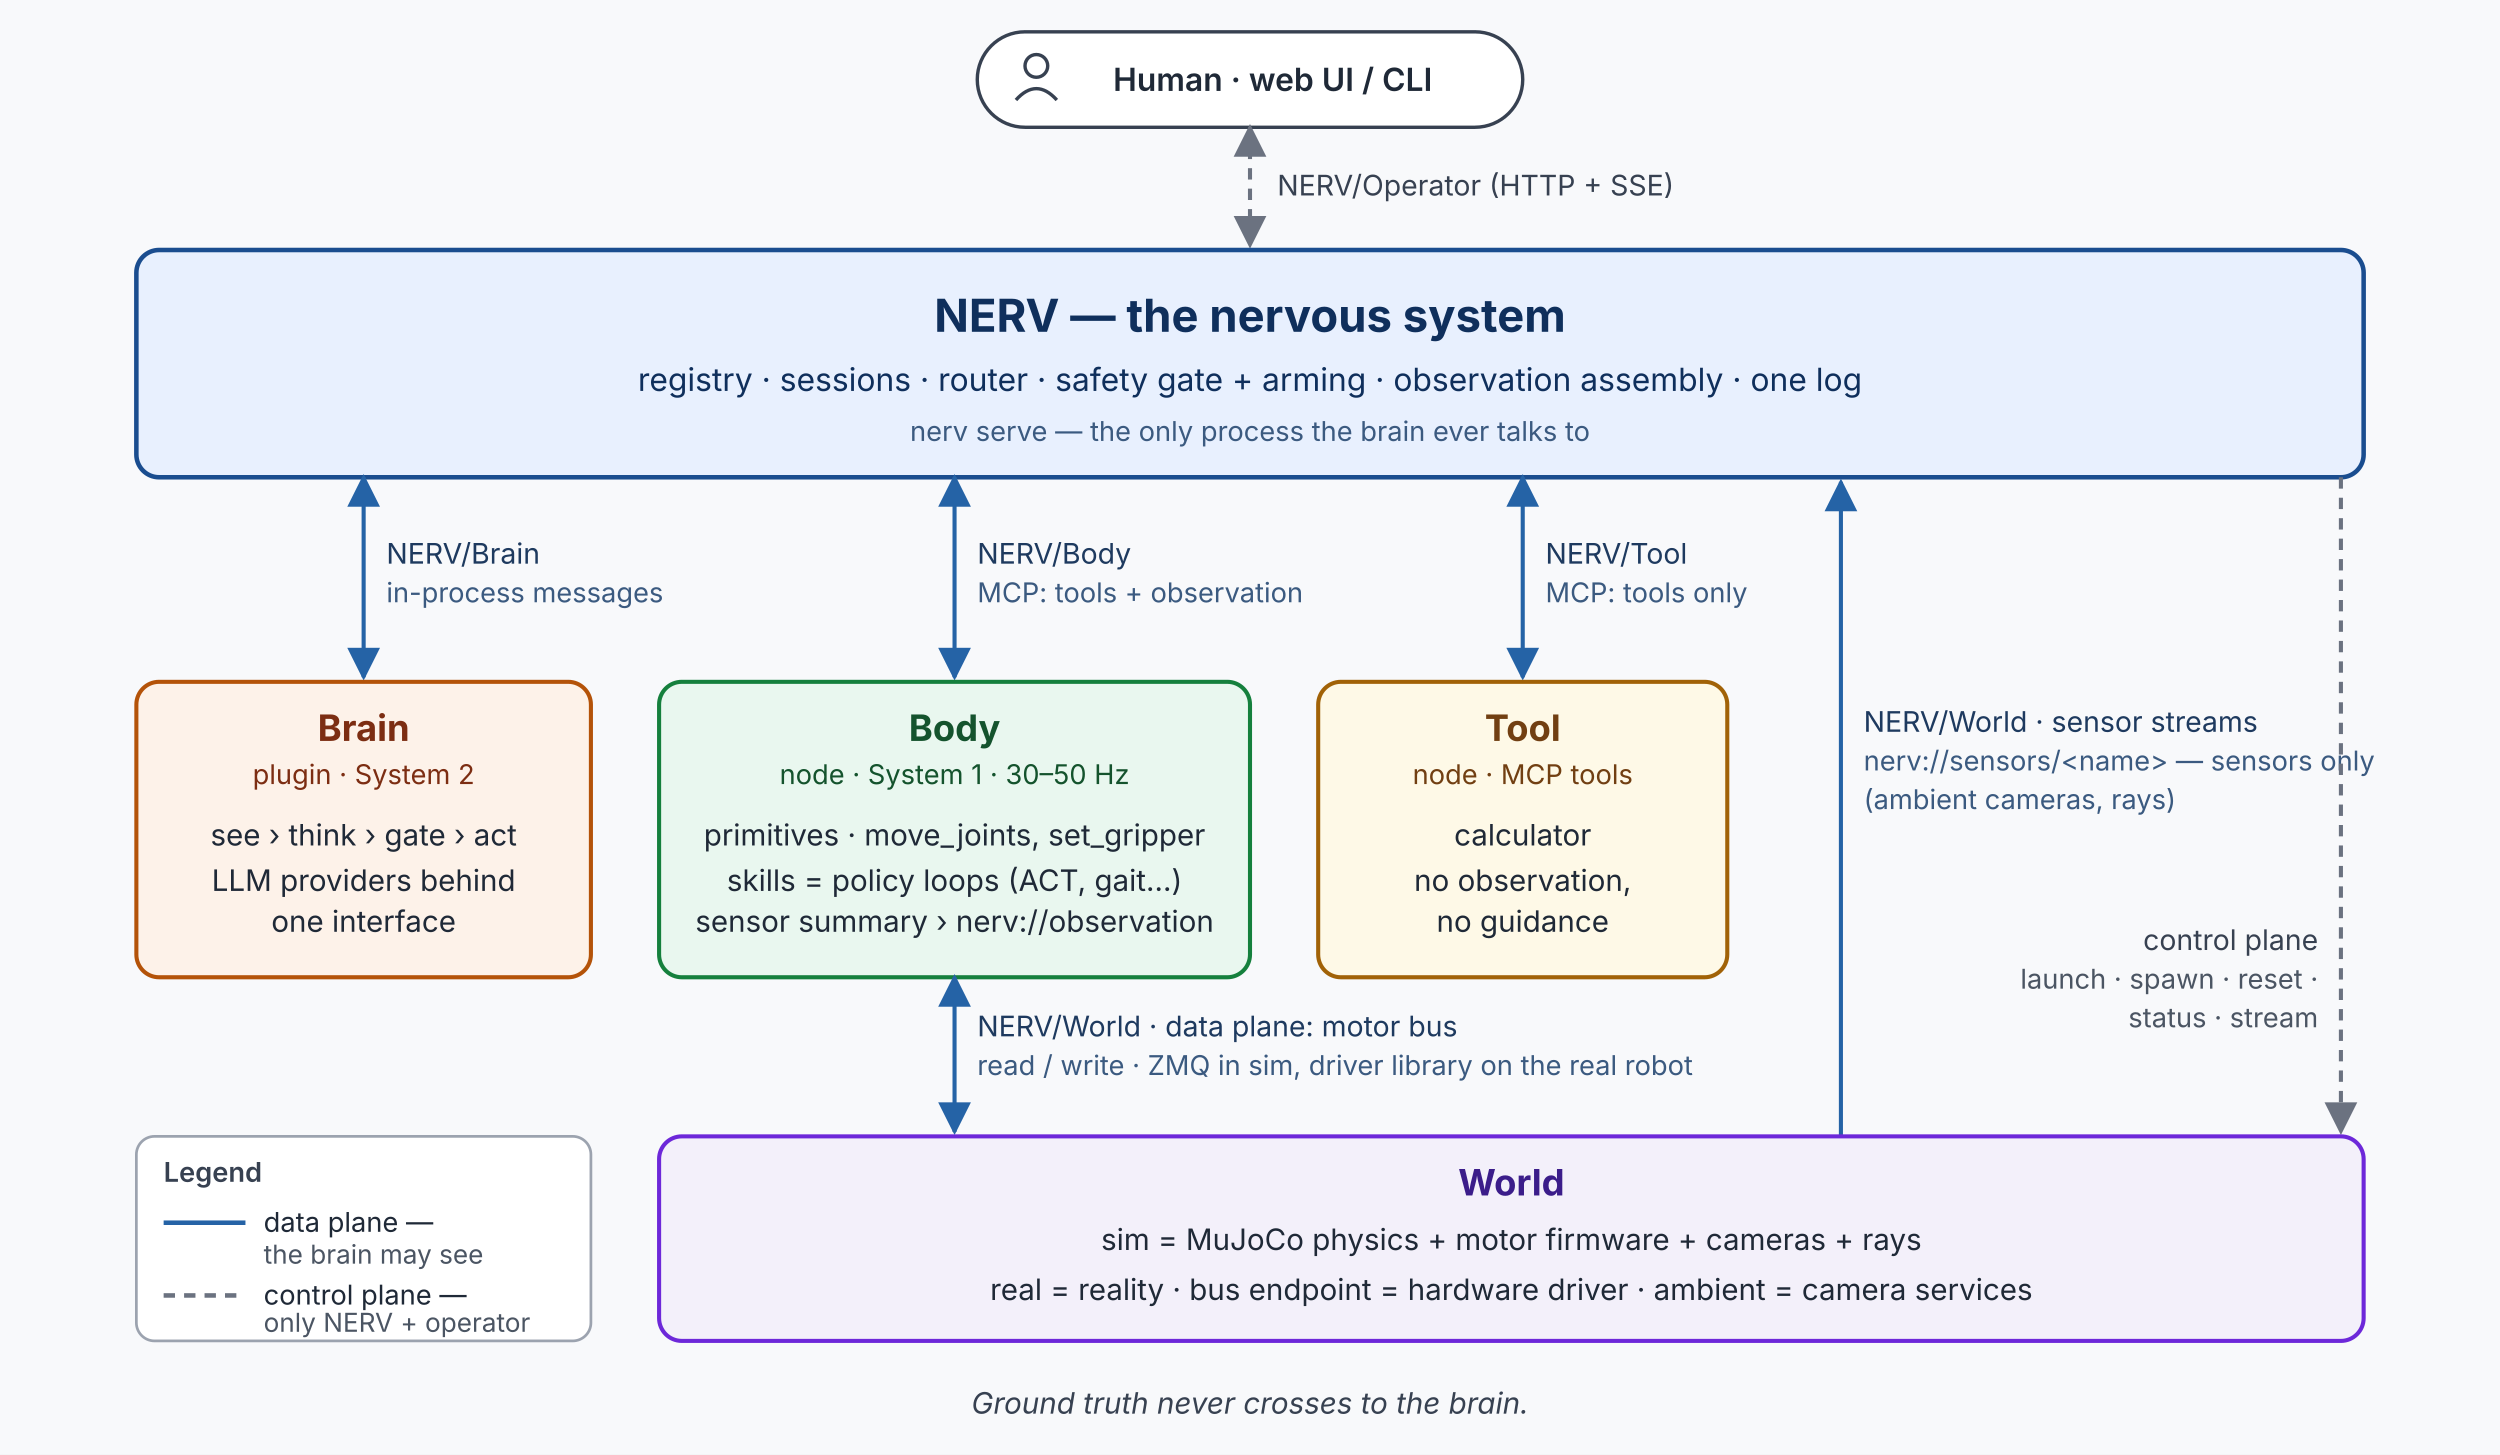
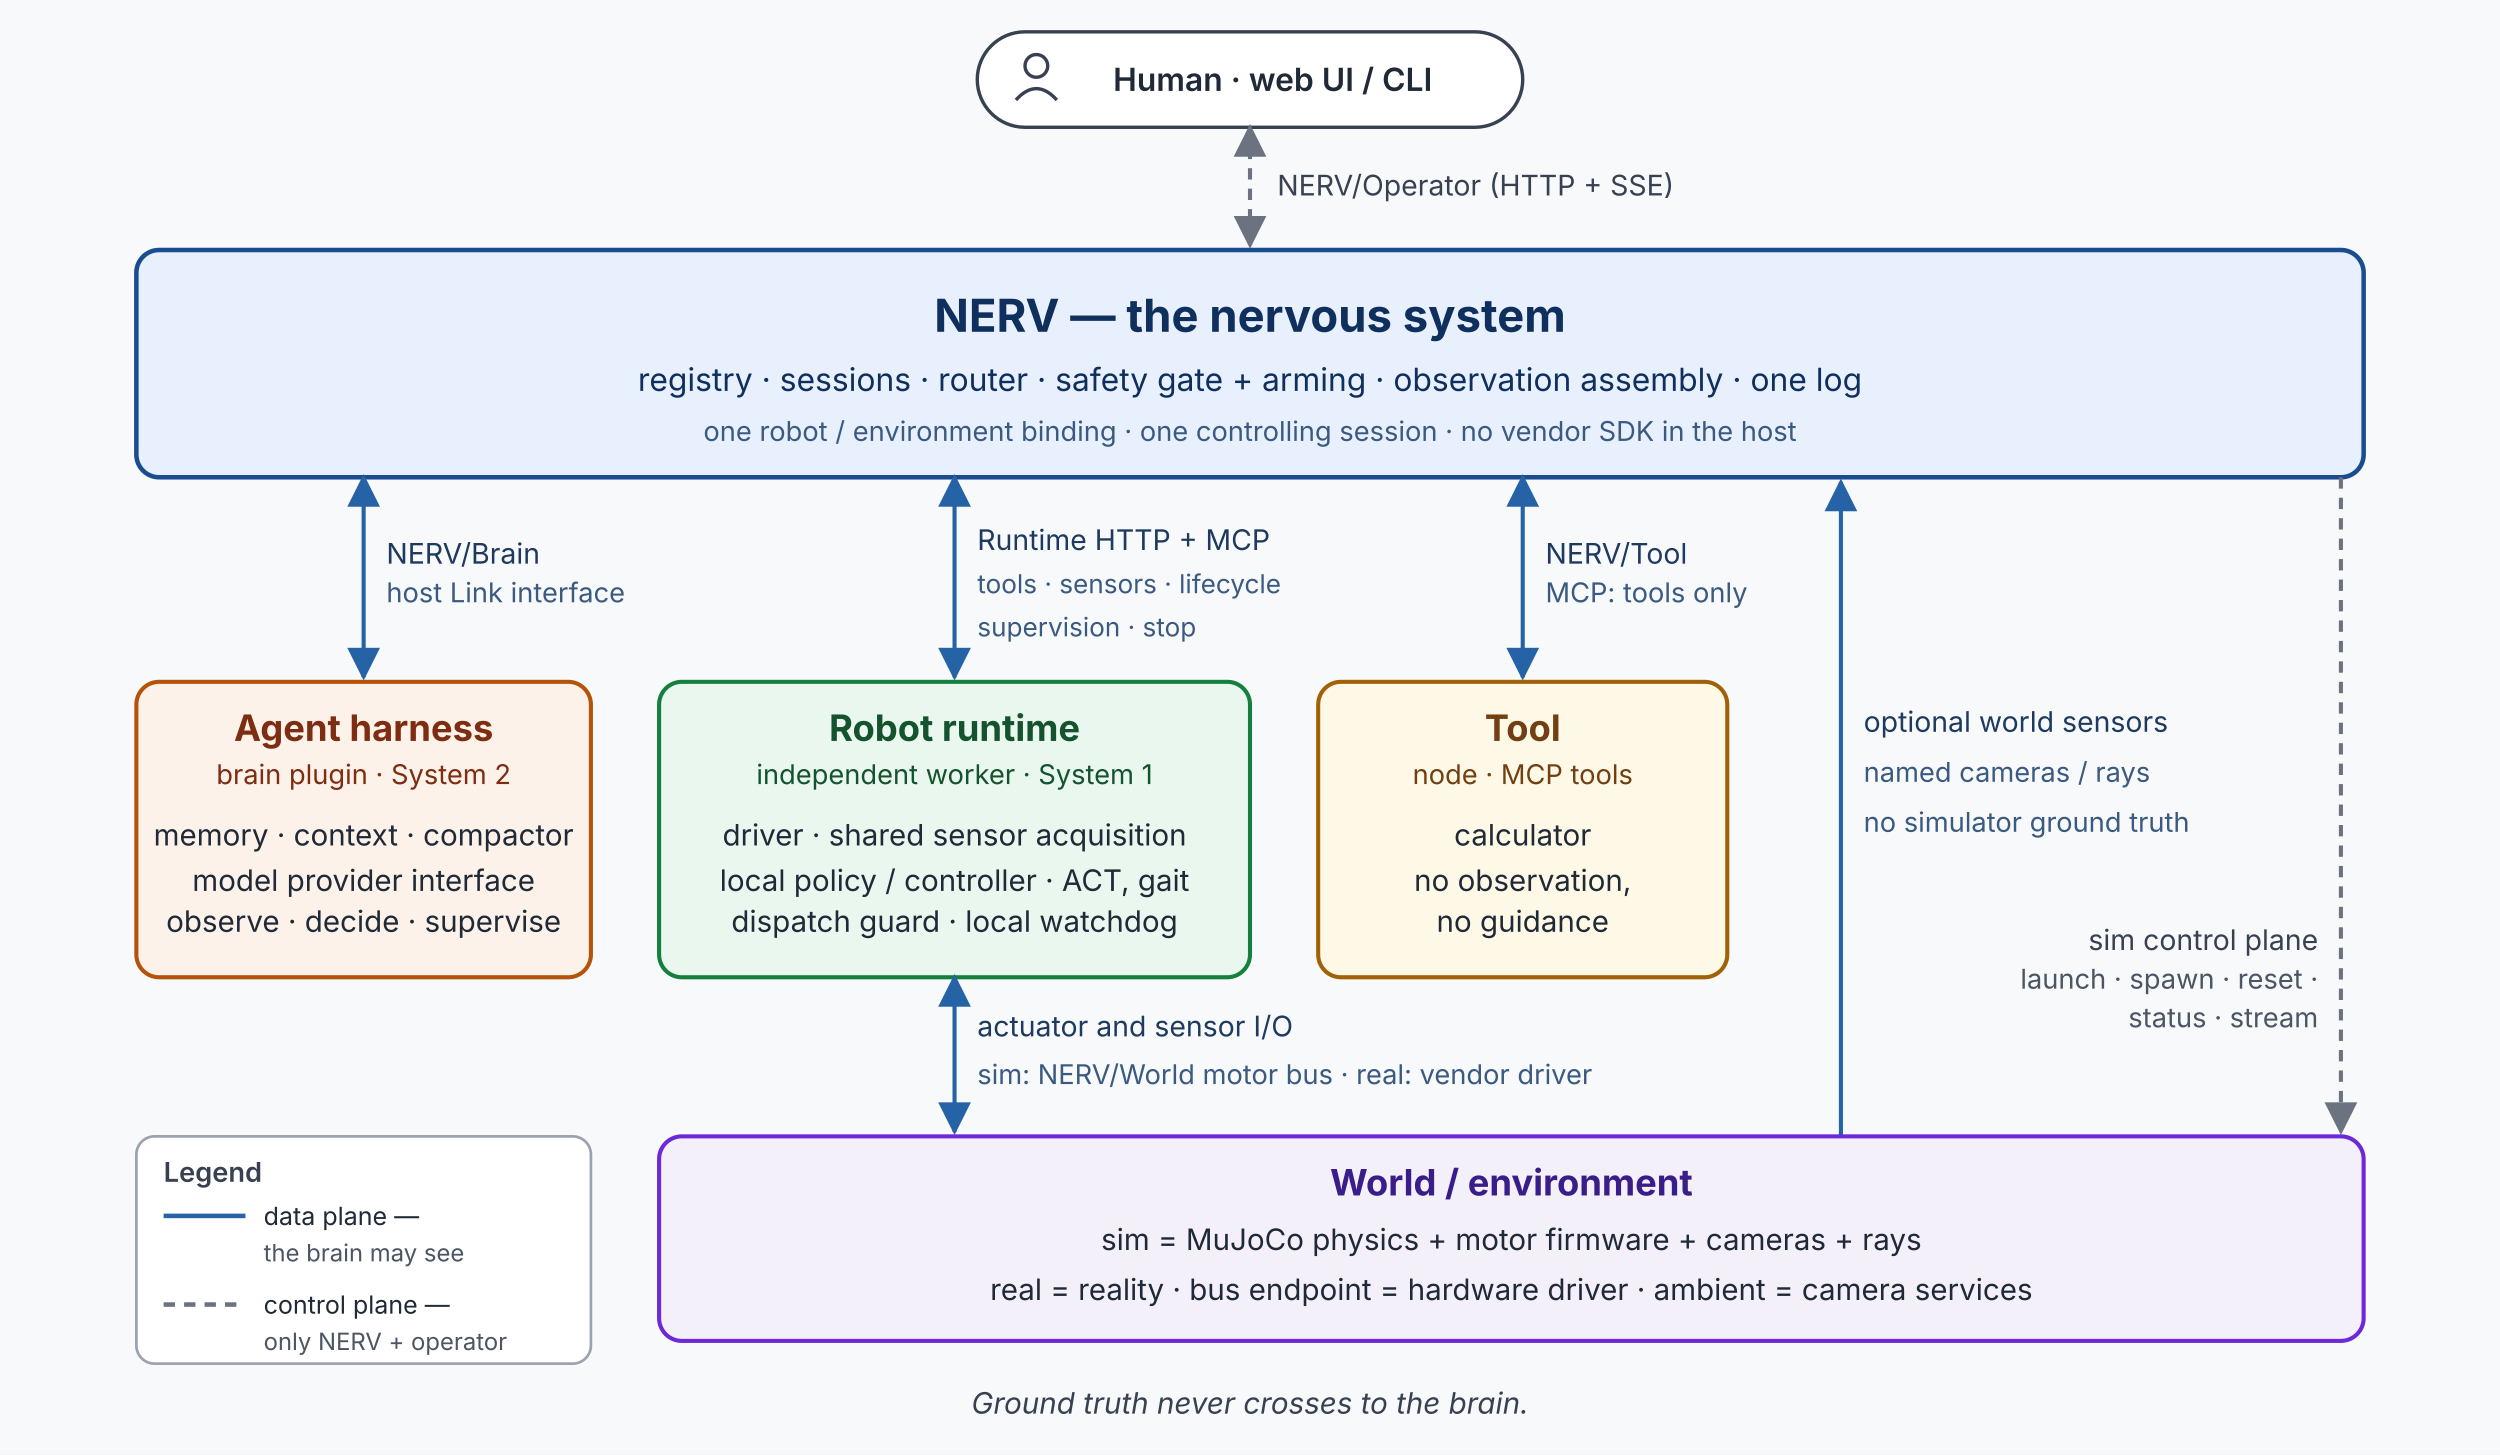
<svg xmlns="http://www.w3.org/2000/svg" width="1100" height="640" viewBox="0 0 1100 640" font-family="Inter, system-ui, -apple-system, 'Segoe UI', Roboto, Helvetica, Arial, sans-serif" font-size="13" fill="#1f2937">
  <defs>
    <marker id="arrData" viewBox="0 0 10 10" refX="9" refY="5" markerWidth="8" markerHeight="8" orient="auto-start-reverse">
      <path d="M0 0 L10 5 L0 10 Z" fill="#2563a6" />
    </marker>
    <marker id="arrCtrl" viewBox="0 0 10 10" refX="9" refY="5" markerWidth="8" markerHeight="8" orient="auto-start-reverse">
      <path d="M0 0 L10 5 L0 10 Z" fill="#6b7280" />
    </marker>
  </defs>
  <rect x="0" y="0" width="1100" height="640" rx="0" fill="#f8f9fb" />
  <g id="human">
    <rect x="430" y="14" width="240" height="42" rx="21" fill="#ffffff" stroke="#374151" stroke-width="1.5" />
    <circle cx="456" cy="29" r="5" fill="none" stroke="#374151" stroke-width="1.5" />
    <path d="M447 44 Q456 34 465 44" fill="none" stroke="#374151" stroke-width="1.5" />
    <text x="560" y="40" text-anchor="middle" font-size="14" font-weight="600">Human · web UI / CLI</text>
  </g>
  <line x1="550" y1="56" x2="550" y2="108" stroke="#6b7280" stroke-width="1.8" stroke-dasharray="5 4" marker-start="url(#arrCtrl)" marker-end="url(#arrCtrl)" />
  <text x="562" y="86" font-size="12.5" fill="#374151">NERV/Operator (HTTP + SSE)</text>
  <g id="nerv">
    <rect x="60" y="110" width="980" height="100" rx="10" fill="#e8f0fe" stroke="#1a4d8f" stroke-width="2" />
    <text x="550" y="146" text-anchor="middle" font-size="20" font-weight="700" fill="#0f2f5c">NERV — the nervous system</text>
    <text x="550" y="172" text-anchor="middle" font-size="14" fill="#0f2f5c">registry · sessions · router · safety gate + arming · observation assembly · one log</text>
-     <text x="550" y="194" text-anchor="middle" font-size="12" fill="#3b5a80">nerv serve — the only process the brain ever talks to</text>
+     <text x="550" y="194" text-anchor="middle" font-size="12" fill="#3b5a80">one robot / environment binding · one controlling session · no vendor SDK in the host</text>
  </g>
  <line x1="160" y1="210" x2="160" y2="298" stroke="#2563a6" stroke-width="1.8" marker-start="url(#arrData)" marker-end="url(#arrData)" />
  <text x="170" y="248" font-size="12.5" fill="#1e3a5f">NERV/Brain</text>
-   <text x="170" y="265" font-size="12" fill="#3b5a80">in-process messages</text>
+   <text x="170" y="265" font-size="12" fill="#3b5a80">host Link interface</text>
  <line x1="420" y1="210" x2="420" y2="298" stroke="#2563a6" stroke-width="1.8" marker-start="url(#arrData)" marker-end="url(#arrData)" />
-   <text x="430" y="248" font-size="12.5" fill="#1e3a5f">NERV/Body</text>
-   <text x="430" y="265" font-size="12" fill="#3b5a80">MCP: tools + observation</text>
+   <text x="430" y="242" font-size="12.5" fill="#1e3a5f">Runtime HTTP + MCP</text>
+   <text x="430" y="261" font-size="11.5" fill="#3b5a80">tools · sensors · lifecycle</text>
+   <text x="430" y="280" font-size="11.5" fill="#3b5a80">supervision · stop</text>
  <line x1="670" y1="210" x2="670" y2="298" stroke="#2563a6" stroke-width="1.8" marker-start="url(#arrData)" marker-end="url(#arrData)" />
  <text x="680" y="248" font-size="12.5" fill="#1e3a5f">NERV/Tool</text>
  <text x="680" y="265" font-size="12" fill="#3b5a80">MCP: tools only</text>
  <g id="brain">
    <rect x="60" y="300" width="200" height="130" rx="10" fill="#fdf2e9" stroke="#b45309" stroke-width="1.8" />
-     <text x="160" y="326" text-anchor="middle" font-size="16" font-weight="700" fill="#7c2d12">Brain</text>
-     <text x="160" y="345" text-anchor="middle" font-size="12" fill="#7c2d12">plugin · System 2</text>
-     <text x="160" y="372" text-anchor="middle" font-size="13">see › think › gate › act</text>
-     <text x="160" y="392" text-anchor="middle" font-size="13">LLM providers behind</text>
-     <text x="160" y="410" text-anchor="middle" font-size="13">one interface</text>
+     <text x="160" y="326" text-anchor="middle" font-size="16" font-weight="700" fill="#7c2d12">Agent harness</text>
+     <text x="160" y="345" text-anchor="middle" font-size="12" fill="#7c2d12">brain plugin · System 2</text>
+     <text x="160" y="372" text-anchor="middle" font-size="13">memory · context · compactor</text>
+     <text x="160" y="392" text-anchor="middle" font-size="13">model provider interface</text>
+     <text x="160" y="410" text-anchor="middle" font-size="13">observe · decide · supervise</text>
  </g>
  <g id="body">
    <rect x="290" y="300" width="260" height="130" rx="10" fill="#e9f7ef" stroke="#15803d" stroke-width="1.8" />
-     <text x="420" y="326" text-anchor="middle" font-size="16" font-weight="700" fill="#14532d">Body</text>
-     <text x="420" y="345" text-anchor="middle" font-size="12" fill="#14532d">node · System 1 · 30–50 Hz</text>
-     <text x="420" y="372" text-anchor="middle" font-size="13">primitives · move_joints, set_gripper</text>
-     <text x="420" y="392" text-anchor="middle" font-size="13">skills = policy loops (ACT, gait…)</text>
-     <text x="420" y="410" text-anchor="middle" font-size="13">sensor summary › nerv://observation</text>
+     <text x="420" y="326" text-anchor="middle" font-size="16" font-weight="700" fill="#14532d">Robot runtime</text>
+     <text x="420" y="345" text-anchor="middle" font-size="12" fill="#14532d">independent worker · System 1</text>
+     <text x="420" y="372" text-anchor="middle" font-size="13">driver · shared sensor acquisition</text>
+     <text x="420" y="392" text-anchor="middle" font-size="13">local policy / controller · ACT, gait</text>
+     <text x="420" y="410" text-anchor="middle" font-size="13">dispatch guard · local watchdog</text>
  </g>
  <g id="tool">
    <rect x="580" y="300" width="180" height="130" rx="10" fill="#fef9e7" stroke="#a16207" stroke-width="1.8" />
    <text x="670" y="326" text-anchor="middle" font-size="16" font-weight="700" fill="#713f12">Tool</text>
    <text x="670" y="345" text-anchor="middle" font-size="12" fill="#713f12">node · MCP tools</text>
    <text x="670" y="372" text-anchor="middle" font-size="13">calculator</text>
    <text x="670" y="392" text-anchor="middle" font-size="13">no observation,</text>
    <text x="670" y="410" text-anchor="middle" font-size="13">no guidance</text>
  </g>
  <line x1="420" y1="430" x2="420" y2="498" stroke="#2563a6" stroke-width="1.8" marker-start="url(#arrData)" marker-end="url(#arrData)" />
-   <text x="430" y="456" font-size="12.5" fill="#1e3a5f">NERV/World · data plane: motor bus</text>
-   <text x="430" y="473" font-size="12" fill="#3b5a80">read / write · ZMQ in sim, driver library on the real robot</text>
+   <text x="430" y="456" font-size="12.5" fill="#1e3a5f">actuator and sensor I/O</text>
+   <text x="430" y="477" font-size="12" fill="#3b5a80">sim: NERV/World motor bus · real: vendor driver</text>
  <line x1="810" y1="500" x2="810" y2="212" stroke="#2563a6" stroke-width="1.8" marker-end="url(#arrData)" />
-   <text x="820" y="322" font-size="12.5" fill="#1e3a5f">NERV/World · sensor streams</text>
-   <text x="820" y="339" font-size="12" fill="#3b5a80">nerv://sensors/&lt;name&gt; — sensors only</text>
-   <text x="820" y="356" font-size="12" fill="#3b5a80">(ambient cameras, rays)</text>
+   <text x="820" y="322" font-size="12.5" fill="#1e3a5f">optional world sensors</text>
+   <text x="820" y="344" font-size="12" fill="#3b5a80">named cameras / rays</text>
+   <text x="820" y="366" font-size="12" fill="#3b5a80">no simulator ground truth</text>
  <line x1="1030" y1="210" x2="1030" y2="498" stroke="#6b7280" stroke-width="1.8" stroke-dasharray="5 4" marker-end="url(#arrCtrl)" />
-   <text x="1020" y="418" text-anchor="end" font-size="12.5" fill="#374151">control plane</text>
+   <text x="1020" y="418" text-anchor="end" font-size="12.5" fill="#374151">sim control plane</text>
  <text x="1020" y="435" text-anchor="end" font-size="12" fill="#4b5563">launch · spawn · reset ·</text>
  <text x="1020" y="452" text-anchor="end" font-size="12" fill="#4b5563">status · stream</text>
  <g id="world">
    <rect x="290" y="500" width="750" height="90" rx="10" fill="#f3f0fa" stroke="#6d28d9" stroke-width="1.8" />
-     <text x="665" y="526" text-anchor="middle" font-size="16" font-weight="700" fill="#3b1d8a">World</text>
+     <text x="665" y="526" text-anchor="middle" font-size="16" font-weight="700" fill="#3b1d8a">World / environment</text>
    <text x="665" y="550" text-anchor="middle" font-size="13">sim = MuJoCo physics + motor firmware + cameras + rays</text>
    <text x="665" y="572" text-anchor="middle" font-size="13">real = reality · bus endpoint = hardware driver · ambient = camera services</text>
  </g>
  <g id="legend">
-     <rect x="60" y="500" width="200" height="90" rx="8" fill="#ffffff" stroke="#9ca3af" stroke-width="1.2" />
+     <rect x="60" y="500" width="200" height="100" rx="8" fill="#ffffff" stroke="#9ca3af" stroke-width="1.2" />
    <text x="72" y="520" font-size="12" font-weight="600" fill="#374151">Legend</text>
-     <line x1="72" y1="538" x2="108" y2="538" stroke="#2563a6" stroke-width="2" />
-     <text x="116" y="542" font-size="12" fill="#1f2937">data plane —</text>
-     <text x="116" y="556" font-size="11.5" fill="#4b5563">the brain may see</text>
-     <line x1="72" y1="570" x2="108" y2="570" stroke="#6b7280" stroke-width="2" stroke-dasharray="5 4" />
-     <text x="116" y="574" font-size="12" fill="#1f2937">control plane —</text>
-     <text x="116" y="586" font-size="11.5" fill="#4b5563">only NERV + operator</text>
+     <line x1="72" y1="535" x2="108" y2="535" stroke="#2563a6" stroke-width="2" />
+     <text x="116" y="539" font-size="11" fill="#1f2937">data plane —</text>
+     <text x="116" y="555" font-size="10.5" fill="#4b5563">the brain may see</text>
+     <line x1="72" y1="574" x2="108" y2="574" stroke="#6b7280" stroke-width="2" stroke-dasharray="5 4" />
+     <text x="116" y="578" font-size="11" fill="#1f2937">control plane —</text>
+     <text x="116" y="594" font-size="10.5" fill="#4b5563">only NERV + operator</text>
  </g>
  <text x="550" y="622" text-anchor="middle" font-size="13" font-style="italic" fill="#374151">Ground truth never crosses to the brain.</text>
</svg>
